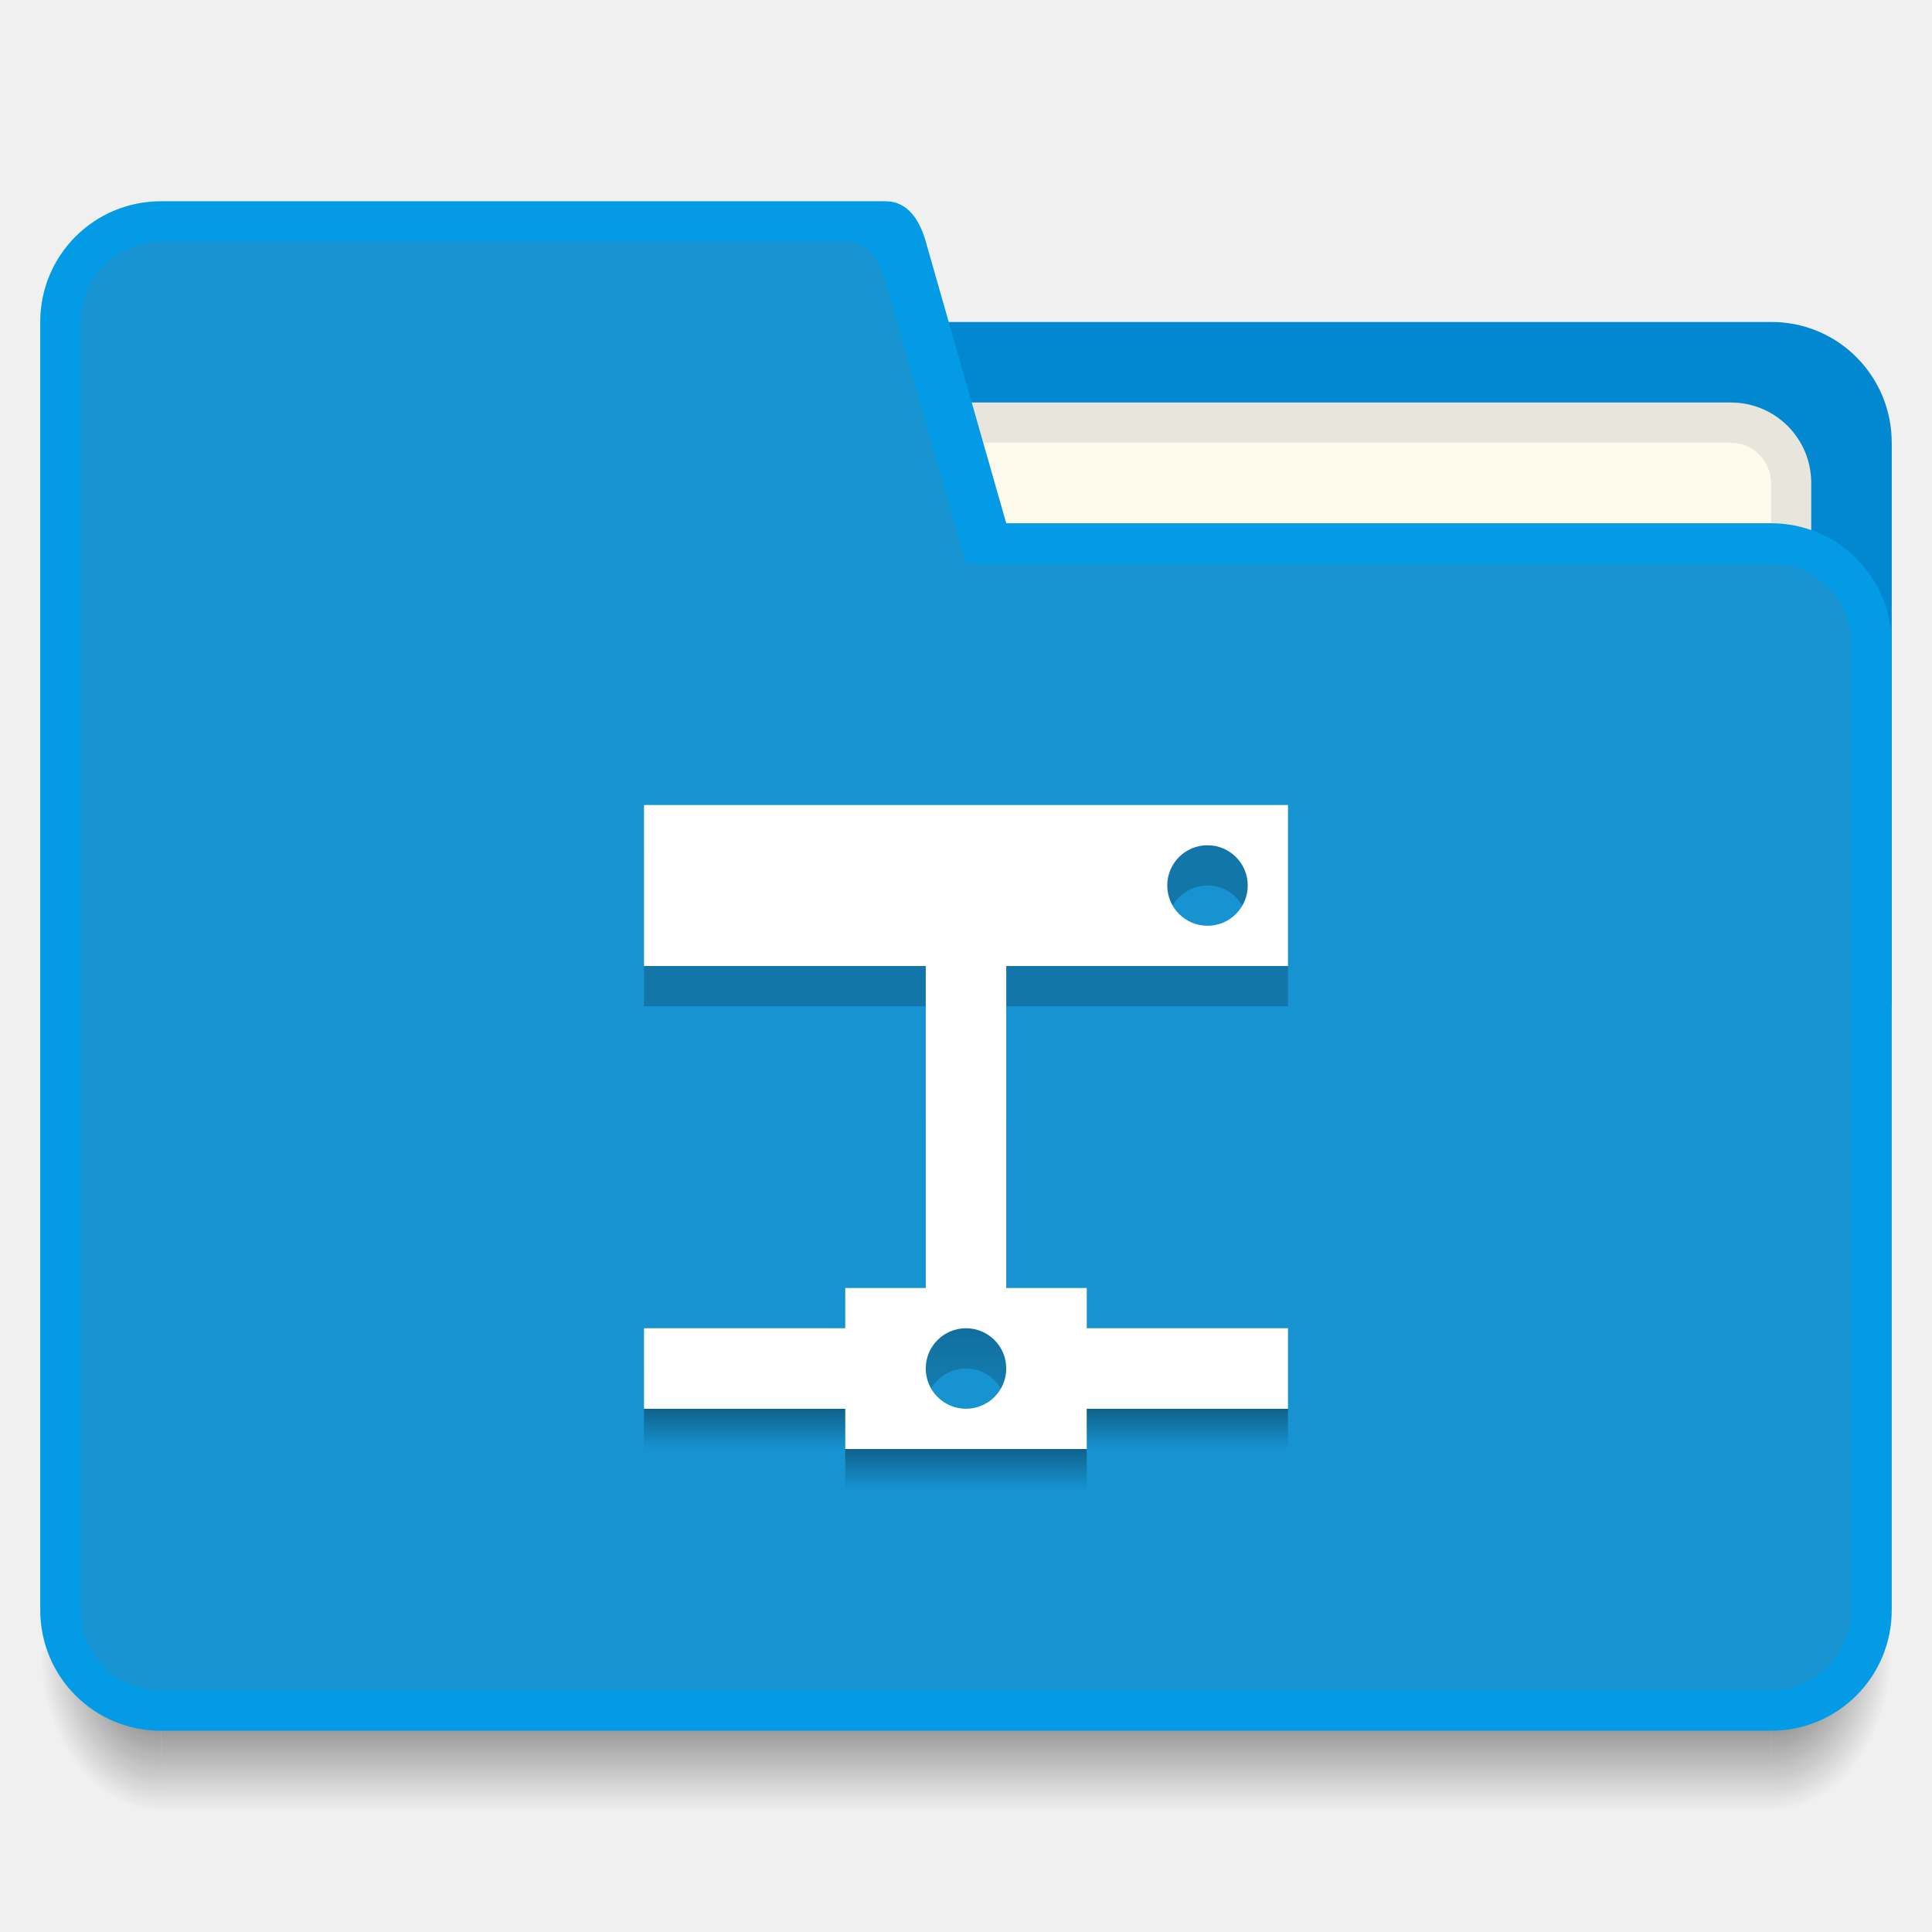
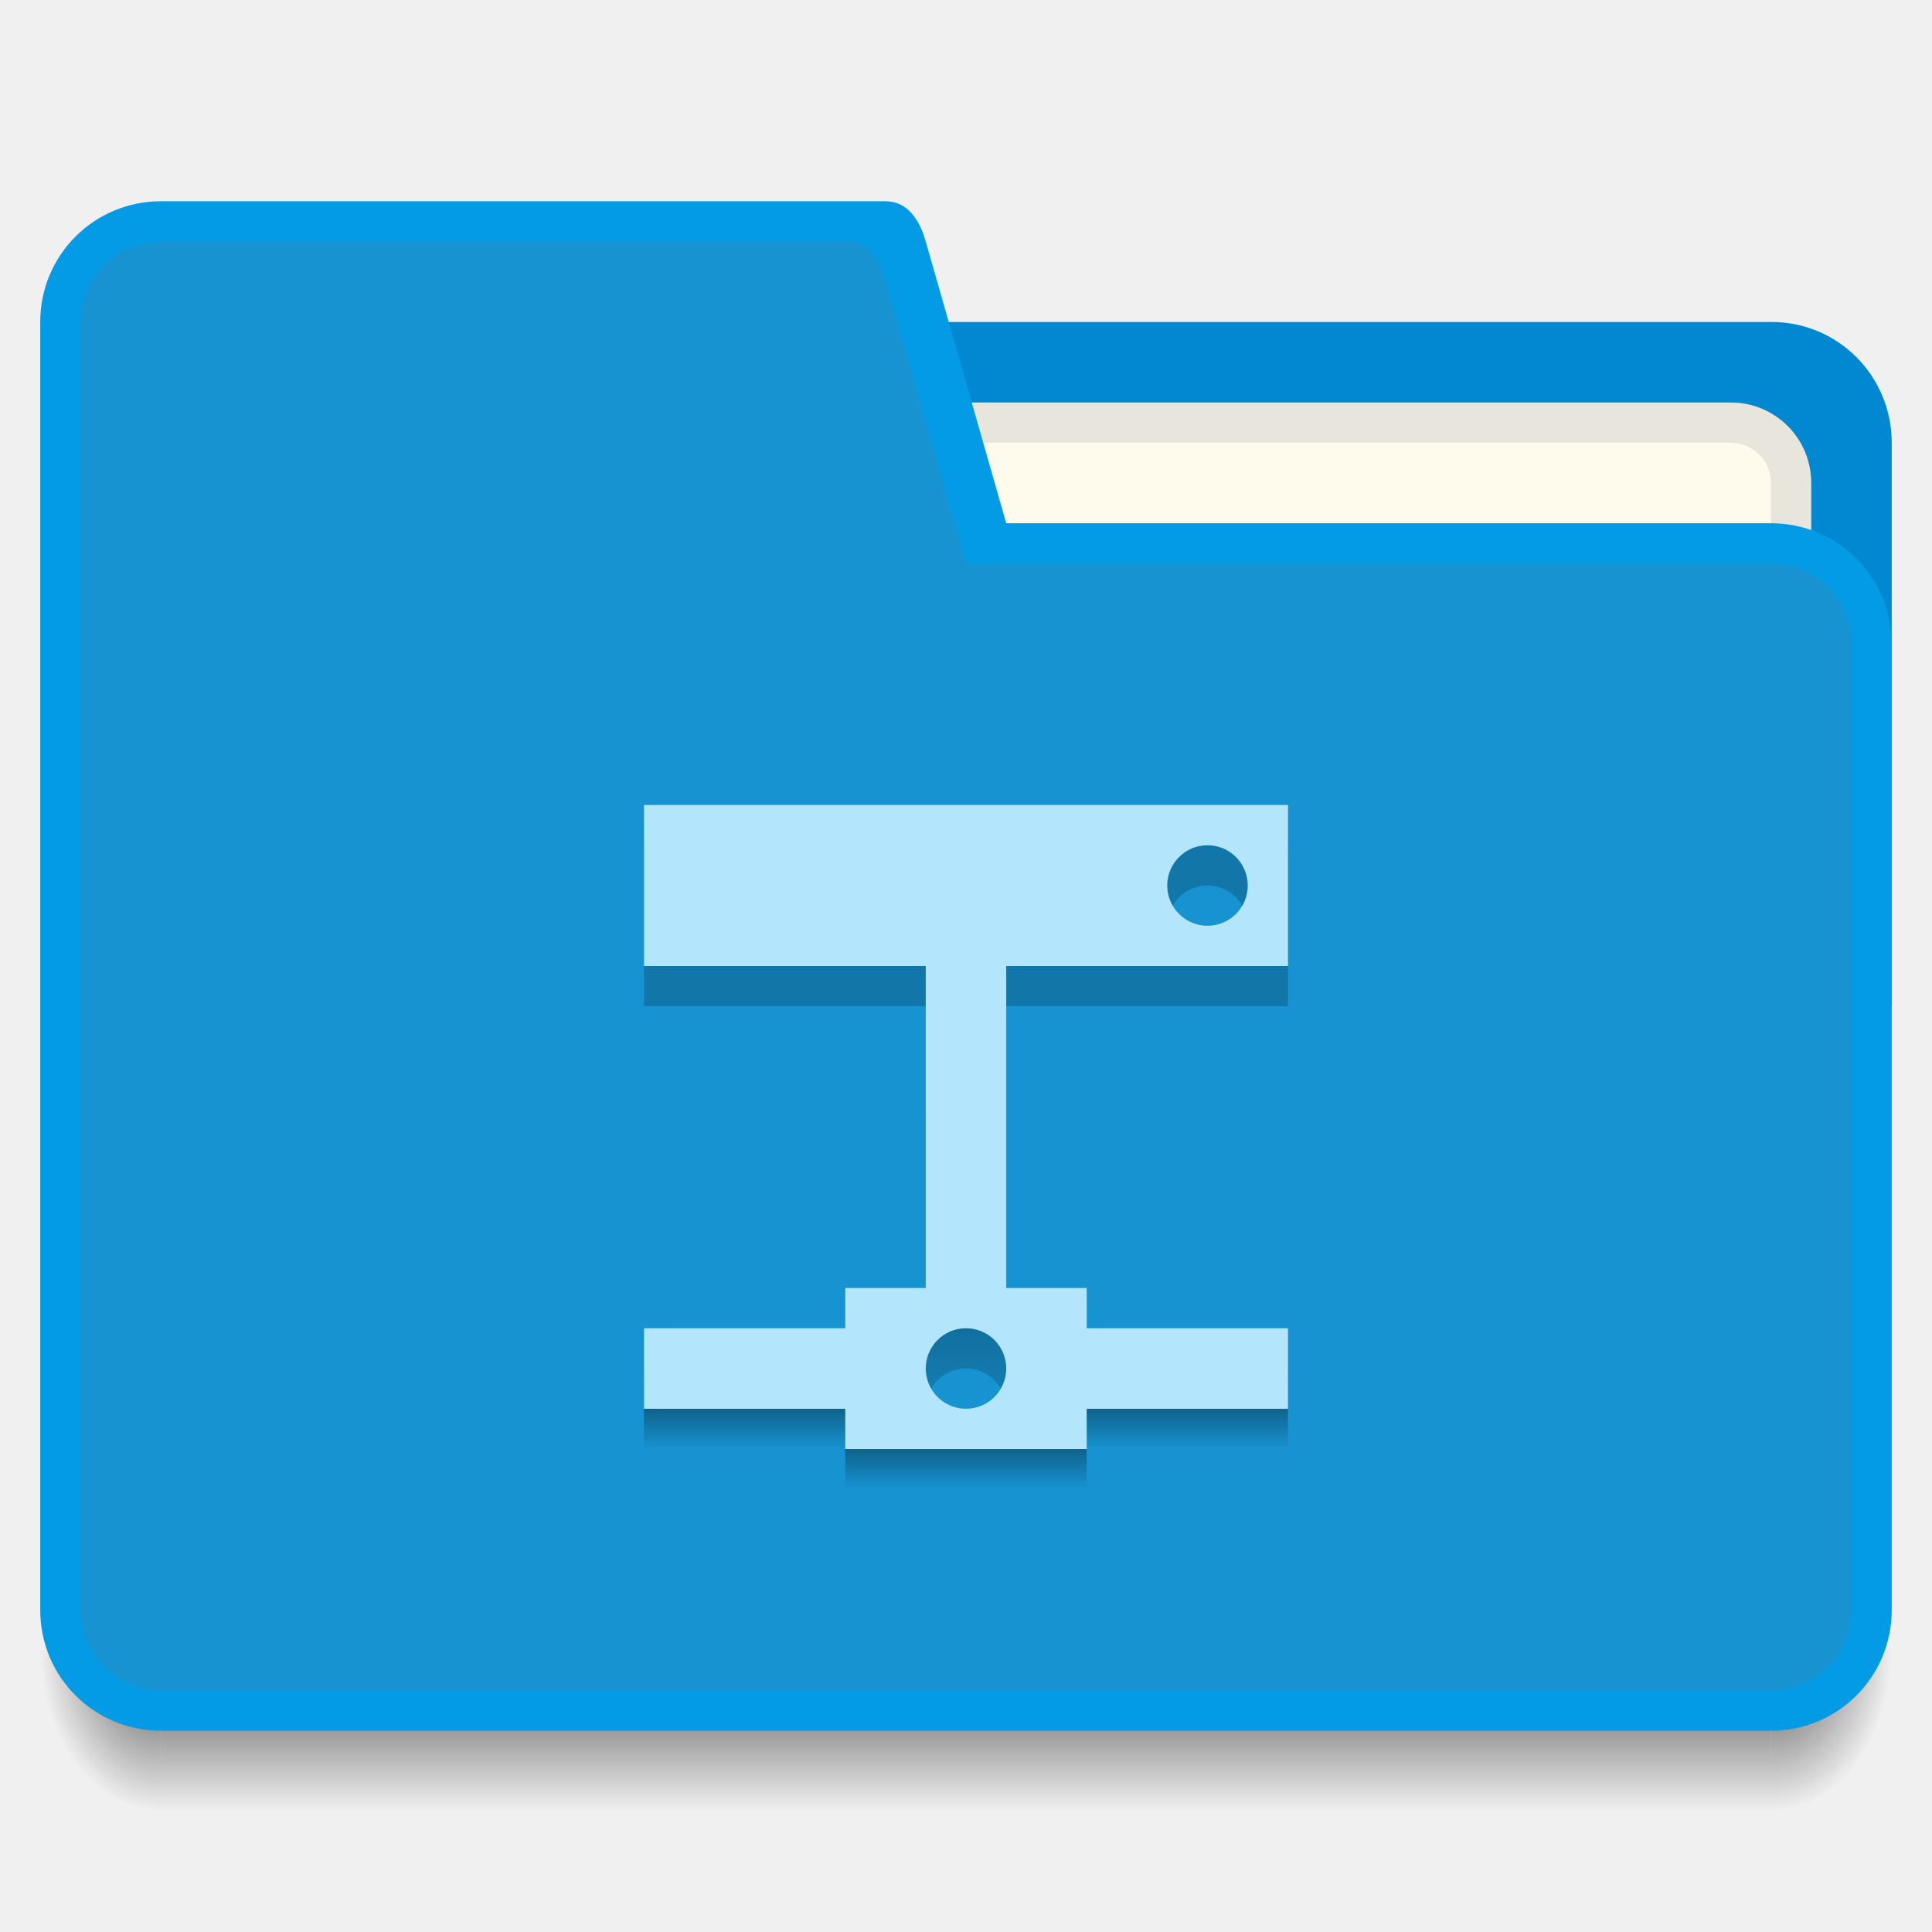
<svg xmlns="http://www.w3.org/2000/svg" xmlns:xlink="http://www.w3.org/1999/xlink" width="48" height="48" version="1.1" viewBox="0 0 48 48">
  <defs>
    <linearGradient id="linearGradient4345">
      <stop style="stop-color:#000000;stop-opacity:0.196" offset="0" />
      <stop offset=".25" style="stop-color:#000000;stop-opacity:0.196" />
      <stop style="stop-color:#000000;stop-opacity:0.247" offset=".75" />
      <stop style="stop-color:#000000;stop-opacity:0" offset="1" />
    </linearGradient>
    <radialGradient gradientUnits="userSpaceOnUse" gradientTransform="matrix(-5.6193702e-6,2.666667,-2,-4.2145248e-6,521.5717,415.4648)" r="1.5" fy="42.5" fx="44" cy="42.5" cx="44" id="radialGradient4200" xlink:href="#Shadow" />
    <linearGradient id="Shadow">
      <stop offset="0" style="stop-color:#000000;stop-opacity:1" />
      <stop offset="1" style="stop-color:#000000;stop-opacity:0" />
    </linearGradient>
    <linearGradient gradientUnits="userSpaceOnUse" y2="46" x2="24" y1="42" x1="24" id="linearGradient4190" xlink:href="#Shadow" gradientTransform="translate(392.5715,490.798)" />
    <radialGradient gradientUnits="userSpaceOnUse" gradientTransform="matrix(-2,-2.9351832e-6,3.9135795e-6,-2.666667,404.5713,646.1313)" r="1.5" fy="42.5" fx="4" cy="42.5" cx="4" id="radialGradient4208" xlink:href="#Shadow" />
    <linearGradient xlink:href="#linearGradient4345" id="linearGradient4343" x1="416.571" y1="512.798" x2="416.571" y2="528.798" gradientUnits="userSpaceOnUse" gradientTransform="translate(-392.5714,-491.798)" />
    <linearGradient xlink:href="#Shadow" id="linearGradient4192" x1="422.571" y1="524.798" x2="422.571" y2="527.798" gradientUnits="userSpaceOnUse" />
    <linearGradient xlink:href="#Shadow" id="linearGradient4194" x1="416.571" y1="525.798" x2="416.571" y2="528.798" gradientUnits="userSpaceOnUse" />
    <linearGradient xlink:href="#Shadow" id="linearGradient4196" x1="411.571" y1="524.798" x2="411.571" y2="527.798" gradientUnits="userSpaceOnUse" />
  </defs>
  <g transform="translate(-392.5714,-491.798)">
    <path style="opacity:1;fill:#0288d1;fill-opacity:1" d="m 407.571,499.798 0,3 0,10 0,4 32,0 0,-5 0,-9 c 0,-1.662 -1.338,-3.008 -3,-3 l -22,0 -4,0 z" />
    <rect style="opacity:1;fill:#039be5;fill-opacity:1" width="5" height="5" x="385.57" y="-514.8" transform="scale(1,-1)" />
    <rect style="opacity:1;fill:#1793d1;fill-opacity:1" width="5" height="5" x="385.57" y="-506.8" transform="scale(1,-1)" />
    <rect style="opacity:1;fill:#0288d1;fill-opacity:1" width="5" height="5" x="385.57" y="517.8" />
    <path style="opacity:0.7;fill:url(#radialGradient4200);fill-opacity:1" d="m 436.571,532.798 0,4 1,0 c 1.108,0 2,-0.892 2,-2 l 0,-2 -3,0 z" />
    <path style="opacity:0.7;fill:url(#linearGradient4190);fill-opacity:1" d="m 396.571,532.798 0,4 40,0 0,-4 -40,0 z" />
    <path style="opacity:0.7;fill:url(#radialGradient4208);fill-opacity:1" d="m 393.571,532.798 0,2 c 0,1.108 0.892,2 2,2 l 1,0 0,-4 -3,0 z" />
    <path style="opacity:1;fill:#e8e5dc;fill-opacity:1" d="m 413.571,501.798 22,0 c 1.108,0 2,0.892 2,2 l 0,3 c 0,1.108 -0.892,2 -2,2 l -22,0 c -1.108,0 -2,-0.892 -2,-2 l 0,-3 c 0,-1.108 0.892,-2 2,-2 z" />
    <path style="opacity:1;fill:#fffbec;fill-opacity:1" d="m 413.571,502.798 22,0 c 0.554,0 1,0.446 1,1 l 0,4 c 0,0.554 -0.446,1 -1,1 l -22,0 c -0.554,0 -1,-0.446 -1,-1 l 0,-4 c 0,-0.554 0.446,-1 1,-1 z" />
    <rect y="493.8" x="377.57" height="5" width="5" style="opacity:1;fill:#fffbec;fill-opacity:1" />
    <rect y="501.8" x="377.57" height="5" width="5" style="opacity:1;fill:#e8e5dc;fill-opacity:1" />
    <path style="opacity:1;fill:#039be5;fill-opacity:1" d="m 396.571,496.798 c -1.662,1e-5 -3,1.338 -3,3 l 0,32 c 0,1.662 1.338,3 3,3 l 15,0 6,0 19,0 c 1.662,0 3,-1.338 3,-3 l 0,-24 c 0,-1.662 -1.338,-3 -3,-3 l -19,0 -2,-7 c -0.152,-0.533 -0.446,-1 -1,-1 l -2,0 -1,0 z" />
    <path style="opacity:1;fill:#1793d1;fill-opacity:1" d="m 396.571,497.799 c -1.108,0 -2,0.892 -2,2 l 0,31.999 c 0,1.108 0.892,2 2,2 l 15,0 5,0 20,0 c 1.108,0 2,-0.892 2,-2 l 0,-23.999 c 0,-1.108 -0.892,-2.005 -2,-2 l -20,0 -2,-7 c -0.152,-0.533 -0.447,-1.028 -1,-1 l -2,0 z" />
-     <rect y="493.8" x="385.57" height="5" width="5" style="opacity:1;fill:#ffffff;fill-opacity:1" />
+     <rect y="493.8" x="385.57" height="5" width="5" style="opacity:1;fill:#b3e5fc;fill-opacity:1" />
    <path style="opacity:1;fill:url(#linearGradient4343);fill-opacity:1" d="M 16 21 L 16 25 L 23 25 L 23 33 L 21 33 L 21 34 L 16 34 L 16 35 L 23 35 A 1 1 0 0 1 24 34 A 1 1 0 0 1 25 35 L 32 35 L 32 34 L 27 34 L 27 33 L 25 33 L 25 25 L 32 25 L 32 21 L 16 21 z M 30 22 A 1 1 0 0 1 31 23 A 1 1 0 0 1 30 24 A 1 1 0 0 1 29 23 A 1 1 0 0 1 30 22 z" transform="translate(392.5714,491.798)" />
-     <path style="opacity:1;fill:#ffffff;fill-opacity:1" d="M 16 20 L 16 24 L 23 24 L 23 32 L 21 32 L 21 33 L 16 33 L 16 35 L 21 35 L 21 36 L 23 36 L 25 36 L 27 36 L 27 35 L 32 35 L 32 33 L 27 33 L 27 32 L 25 32 L 25 24 L 32 24 L 32 20 L 16 20 z M 30 21 A 1 1 0 0 1 31 22 A 1 1 0 0 1 30 23 A 1 1 0 0 1 29 22 A 1 1 0 0 1 30 21 z M 24 33 A 1 1 0 0 1 25 34 A 1 1 0 0 1 24 35 A 1 1 0 0 1 23 34 A 1 1 0 0 1 24 33 z" transform="translate(392.5714,491.798)" />
+     <path style="opacity:1;fill:#b3e5fc;fill-opacity:1" d="M 16 20 L 16 24 L 23 24 L 23 32 L 21 32 L 21 33 L 16 33 L 16 35 L 21 35 L 21 36 L 23 36 L 25 36 L 27 36 L 27 35 L 32 35 L 32 33 L 27 33 L 27 32 L 25 32 L 25 24 L 32 24 L 32 20 L 16 20 z M 30 21 A 1 1 0 0 1 31 22 A 1 1 0 0 1 30 23 A 1 1 0 0 1 29 22 A 1 1 0 0 1 30 21 z M 24 33 A 1 1 0 0 1 25 34 A 1 1 0 0 1 24 35 A 1 1 0 0 1 23 34 A 1 1 0 0 1 24 33 z" transform="translate(392.5714,491.798)" />
    <rect style="opacity:1;fill:url(#linearGradient4196);fill-opacity:1" width="5" height="1" x="408.57" y="526.8" />
    <rect style="opacity:1;fill:url(#linearGradient4194);fill-opacity:1" width="6" height="1" x="413.57" y="527.8" />
    <rect style="opacity:1;fill:url(#linearGradient4192);fill-opacity:1" width="5" height="1" x="419.57" y="526.8" />
  </g>
</svg>
